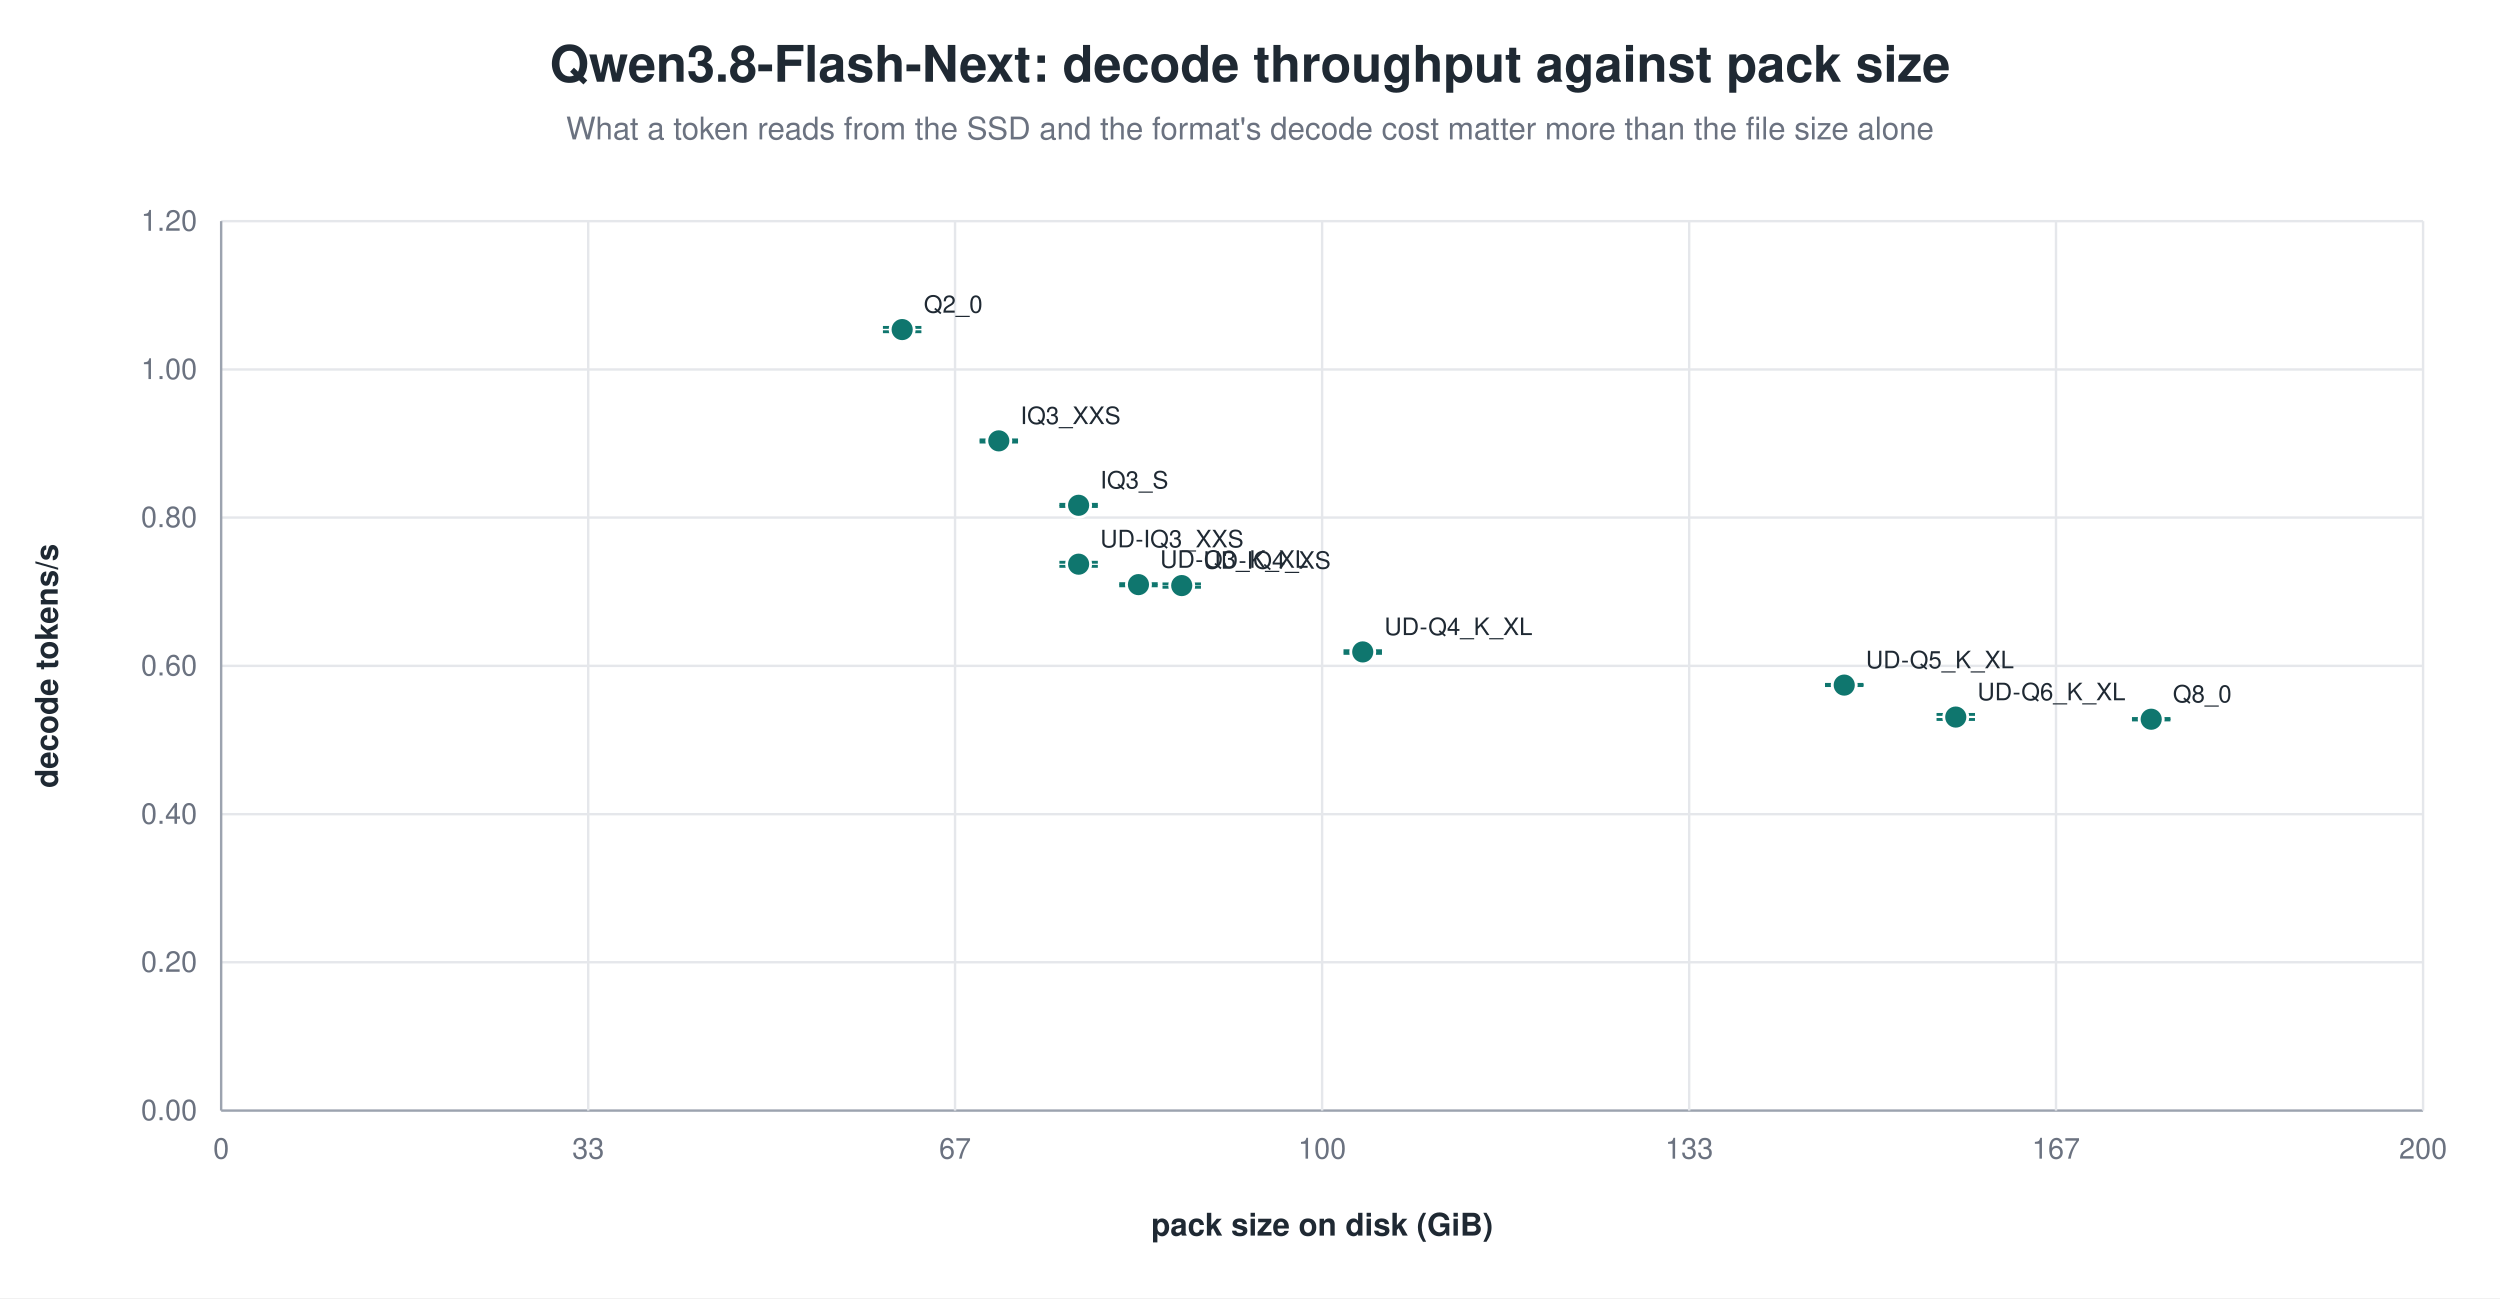
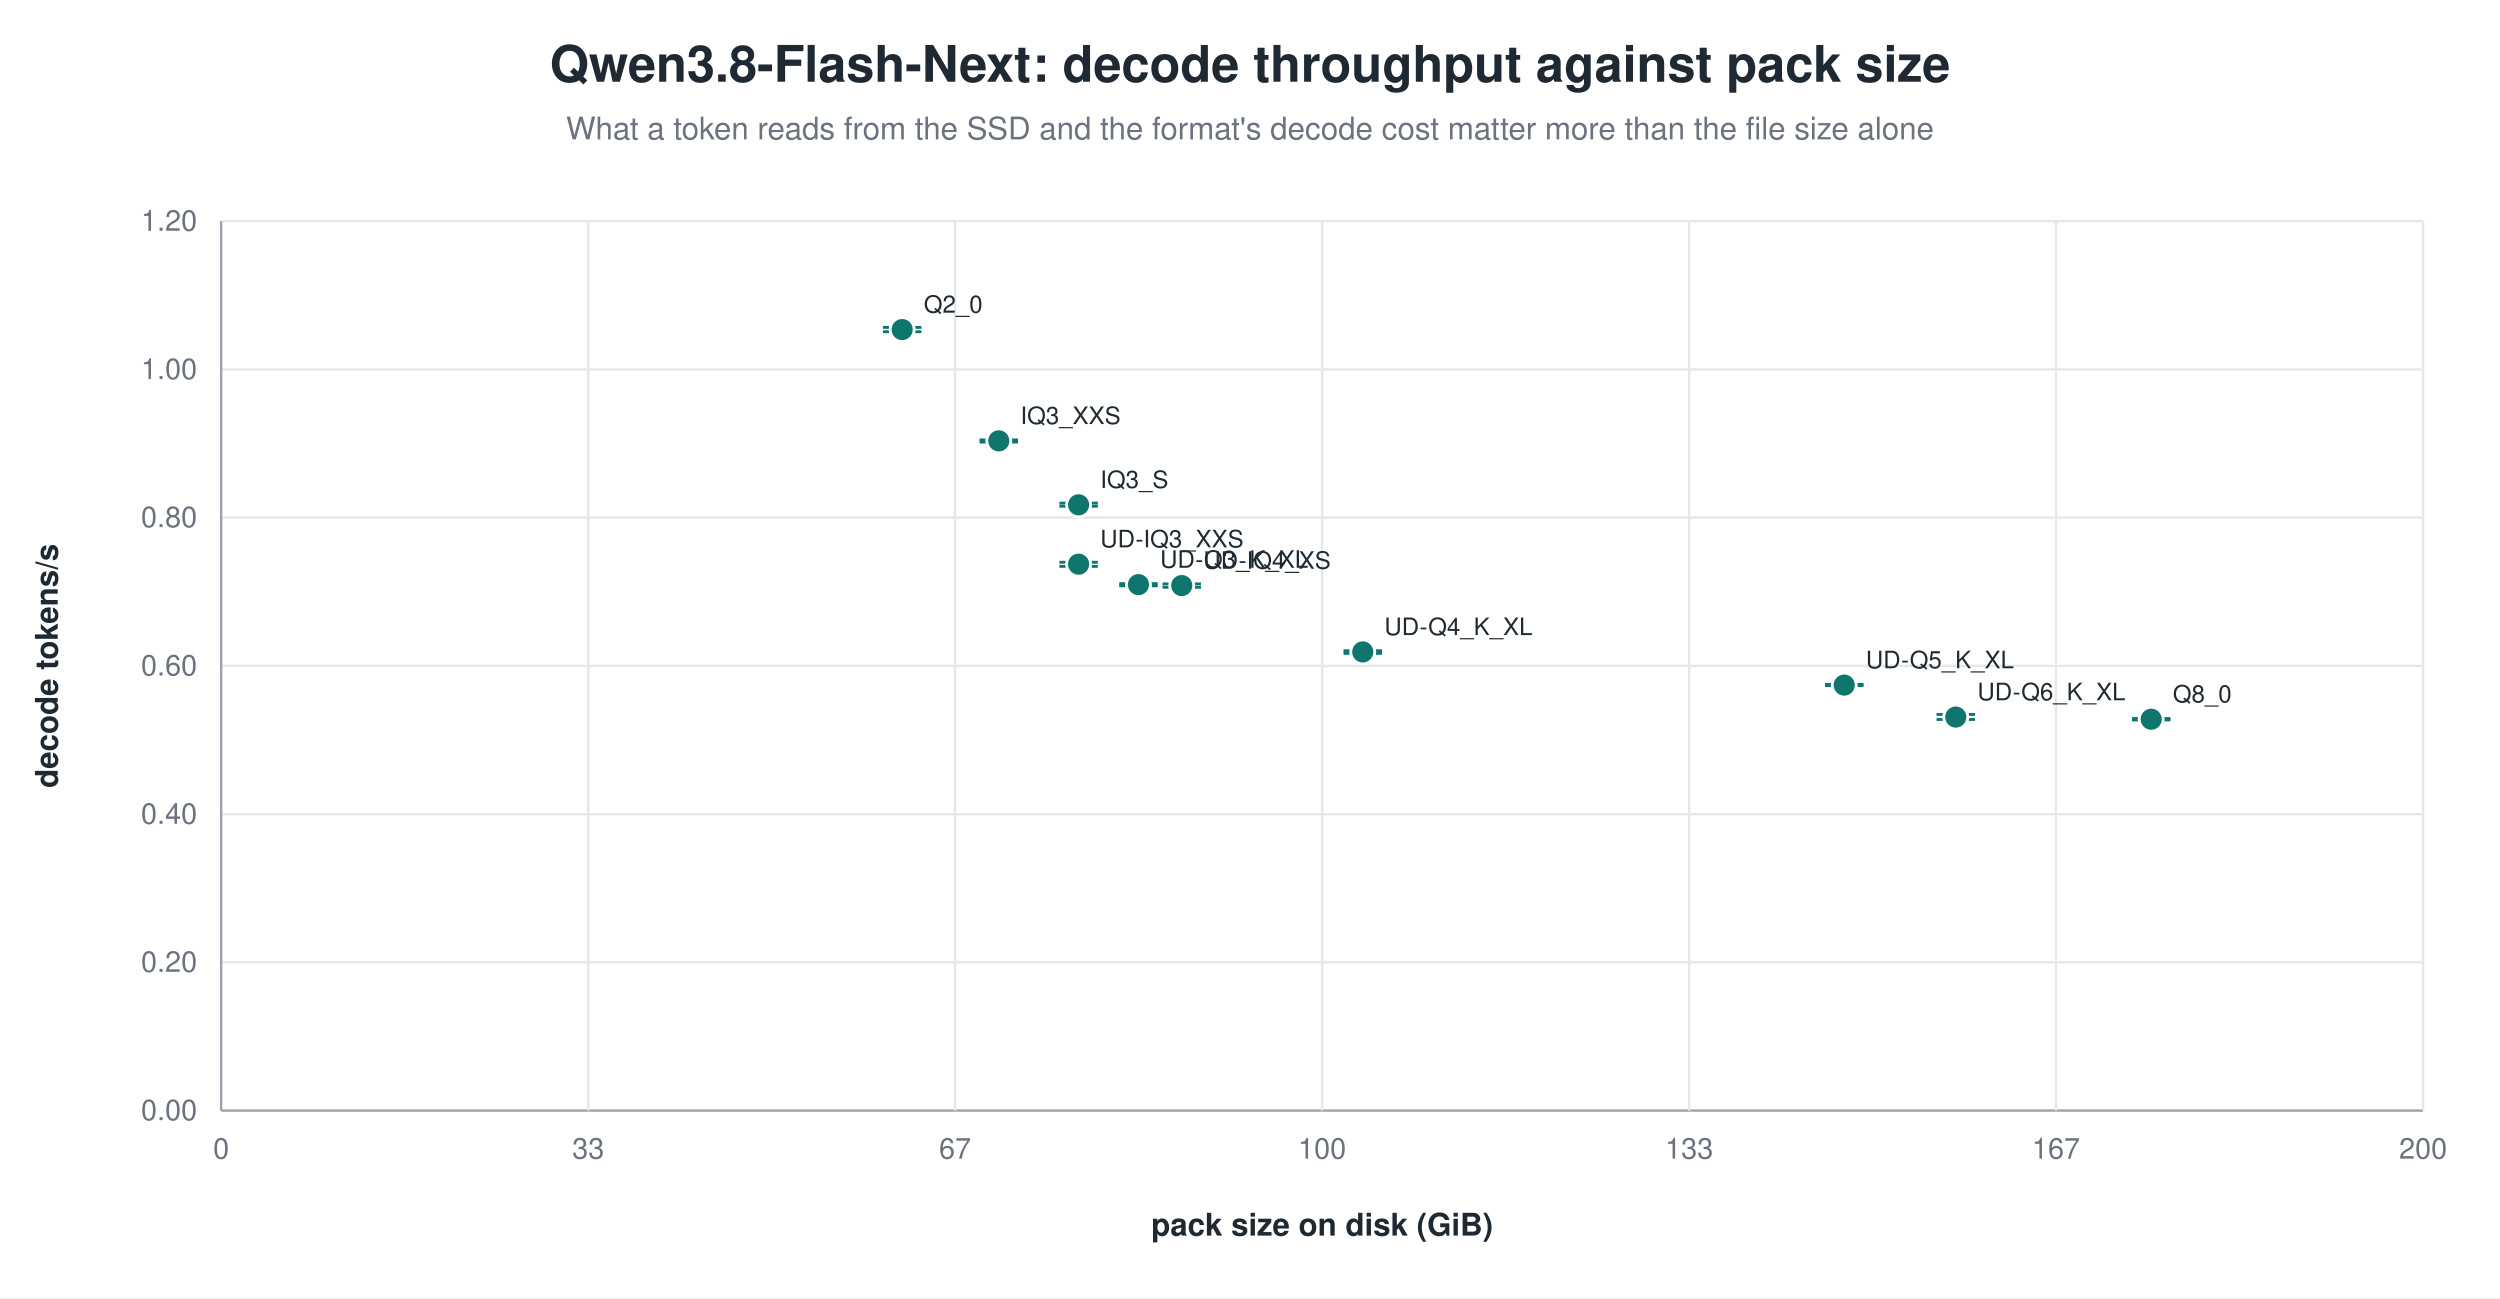
<svg xmlns="http://www.w3.org/2000/svg" width="1040" height="540" viewBox="0 0 1040 540" role="img" aria-label="Qwen3.8-Flash-Next: decode throughput against pack size">
  <rect width="1040" height="540" fill="white" />
  <text x="520.0" y="34" text-anchor="middle" font-family="Helvetica, Arial, sans-serif" font-size="21" font-weight="600" fill="#1f2933">Qwen3.8-Flash-Next: decode throughput against pack size</text>
  <text x="520.0" y="58" text-anchor="middle" font-family="Helvetica, Arial, sans-serif" font-size="13" fill="#6b7280">What a token reads from the SSD and the format's decode cost matter more than the file size alone</text>
  <line x1="92.0" y1="462.0" x2="1008.0" y2="462.0" stroke="#9ca3af" stroke-width="1.0" />
  <text x="82.0" y="466.0" text-anchor="end" font-family="Helvetica, Arial, sans-serif" font-size="12" fill="#6b7280" font-weight="400">0.00</text>
  <line x1="92.0" y1="400.3" x2="1008.0" y2="400.3" stroke="#e5e7eb" stroke-width="1.0" />
  <text x="82.0" y="404.3" text-anchor="end" font-family="Helvetica, Arial, sans-serif" font-size="12" fill="#6b7280" font-weight="400">0.20</text>
  <line x1="92.0" y1="338.7" x2="1008.0" y2="338.7" stroke="#e5e7eb" stroke-width="1.0" />
  <text x="82.0" y="342.7" text-anchor="end" font-family="Helvetica, Arial, sans-serif" font-size="12" fill="#6b7280" font-weight="400">0.40</text>
  <line x1="92.0" y1="277.0" x2="1008.0" y2="277.0" stroke="#e5e7eb" stroke-width="1.0" />
  <text x="82.0" y="281.0" text-anchor="end" font-family="Helvetica, Arial, sans-serif" font-size="12" fill="#6b7280" font-weight="400">0.60</text>
  <line x1="92.0" y1="215.3" x2="1008.0" y2="215.3" stroke="#e5e7eb" stroke-width="1.0" />
  <text x="82.0" y="219.3" text-anchor="end" font-family="Helvetica, Arial, sans-serif" font-size="12" fill="#6b7280" font-weight="400">0.80</text>
  <line x1="92.0" y1="153.7" x2="1008.0" y2="153.7" stroke="#e5e7eb" stroke-width="1.0" />
  <text x="82.0" y="157.7" text-anchor="end" font-family="Helvetica, Arial, sans-serif" font-size="12" fill="#6b7280" font-weight="400">1.00</text>
  <line x1="92.0" y1="92.0" x2="1008.0" y2="92.0" stroke="#e5e7eb" stroke-width="1.0" />
  <text x="82.0" y="96.0" text-anchor="end" font-family="Helvetica, Arial, sans-serif" font-size="12" fill="#6b7280" font-weight="400">1.20</text>
  <line x1="92.0" y1="92.0" x2="92.0" y2="462.0" stroke="#9ca3af" stroke-width="1.0" />
  <text x="92.0" y="482.0" text-anchor="middle" font-family="Helvetica, Arial, sans-serif" font-size="12" fill="#6b7280" font-weight="400">0</text>
  <line x1="244.7" y1="92.0" x2="244.7" y2="462.0" stroke="#e5e7eb" stroke-width="1.0" />
  <text x="244.7" y="482.0" text-anchor="middle" font-family="Helvetica, Arial, sans-serif" font-size="12" fill="#6b7280" font-weight="400">33</text>
  <line x1="397.3" y1="92.0" x2="397.3" y2="462.0" stroke="#e5e7eb" stroke-width="1.0" />
  <text x="397.3" y="482.0" text-anchor="middle" font-family="Helvetica, Arial, sans-serif" font-size="12" fill="#6b7280" font-weight="400">67</text>
  <line x1="550.0" y1="92.0" x2="550.0" y2="462.0" stroke="#e5e7eb" stroke-width="1.0" />
  <text x="550.0" y="482.0" text-anchor="middle" font-family="Helvetica, Arial, sans-serif" font-size="12" fill="#6b7280" font-weight="400">100</text>
  <line x1="702.7" y1="92.0" x2="702.7" y2="462.0" stroke="#e5e7eb" stroke-width="1.0" />
  <text x="702.7" y="482.0" text-anchor="middle" font-family="Helvetica, Arial, sans-serif" font-size="12" fill="#6b7280" font-weight="400">133</text>
  <line x1="855.3" y1="92.0" x2="855.3" y2="462.0" stroke="#e5e7eb" stroke-width="1.0" />
  <text x="855.3" y="482.0" text-anchor="middle" font-family="Helvetica, Arial, sans-serif" font-size="12" fill="#6b7280" font-weight="400">167</text>
  <line x1="1008.0" y1="92.0" x2="1008.0" y2="462.0" stroke="#e5e7eb" stroke-width="1.0" />
  <text x="1008.0" y="482.0" text-anchor="middle" font-family="Helvetica, Arial, sans-serif" font-size="12" fill="#6b7280" font-weight="400">200</text>
  <text x="24.0" y="277.0" text-anchor="middle" font-family="Helvetica, Arial, sans-serif" font-size="13" fill="#1f2933" font-weight="600" transform="rotate(-90.0 24.0 277.0)">decode tokens/s</text>
  <text x="550.0" y="514.0" text-anchor="middle" font-family="Helvetica, Arial, sans-serif" font-size="13" fill="#1f2933" font-weight="600">pack size on disk (GiB)</text>
  <line x1="375.3" y1="136.2" x2="375.3" y2="138.0" stroke="#0f766e" stroke-width="1.2" />
  <line x1="367.3" y1="136.2" x2="383.3" y2="136.2" stroke="#0f766e" stroke-width="1.2" />
  <line x1="367.3" y1="138.0" x2="383.3" y2="138.0" stroke="#0f766e" stroke-width="1.2" />
  <circle cx="375.3" cy="137.1" r="5.0" fill="#0f766e" stroke="white" stroke-width="1.2" opacity="1.00" />
  <text x="384.3" y="130.1" text-anchor="start" font-family="Helvetica, Arial, sans-serif" font-size="10" fill="#1f2933" font-weight="500">Q2_0</text>
  <line x1="415.5" y1="183.0" x2="415.5" y2="183.9" stroke="#0f766e" stroke-width="1.2" />
  <line x1="407.5" y1="183.0" x2="423.5" y2="183.0" stroke="#0f766e" stroke-width="1.2" />
  <line x1="407.5" y1="183.9" x2="423.5" y2="183.9" stroke="#0f766e" stroke-width="1.2" />
  <circle cx="415.5" cy="183.4" r="5.0" fill="#0f766e" stroke="white" stroke-width="1.2" opacity="1.00" />
  <text x="424.5" y="176.4" text-anchor="start" font-family="Helvetica, Arial, sans-serif" font-size="10" fill="#1f2933" font-weight="500">IQ3_XXS</text>
-   <line x1="448.7" y1="209.8" x2="448.7" y2="210.7" stroke="#0f766e" stroke-width="1.2" />
-   <line x1="440.7" y1="209.8" x2="456.7" y2="209.8" stroke="#0f766e" stroke-width="1.2" />
-   <line x1="440.7" y1="210.7" x2="456.7" y2="210.7" stroke="#0f766e" stroke-width="1.2" />
-   <circle cx="448.7" cy="210.2" r="5.0" fill="#0f766e" stroke="white" stroke-width="1.2" opacity="1.00" />
-   <text x="457.7" y="203.2" text-anchor="start" font-family="Helvetica, Arial, sans-serif" font-size="10" fill="#1f2933" font-weight="500">IQ3_S</text>
+   <line x1="448.7" y1="209.3" x2="448.7" y2="210.6" stroke="#0f766e" stroke-width="1.2" />
+   <line x1="440.7" y1="209.3" x2="456.7" y2="209.3" stroke="#0f766e" stroke-width="1.2" />
+   <line x1="440.7" y1="210.6" x2="456.7" y2="210.6" stroke="#0f766e" stroke-width="1.2" />
+   <circle cx="448.7" cy="210.0" r="5.0" fill="#0f766e" stroke="white" stroke-width="1.2" opacity="1.00" />
+   <text x="457.7" y="203.0" text-anchor="start" font-family="Helvetica, Arial, sans-serif" font-size="10" fill="#1f2933" font-weight="500">IQ3_S</text>
  <line x1="448.7" y1="233.9" x2="448.7" y2="235.6" stroke="#0f766e" stroke-width="1.2" />
  <line x1="440.7" y1="233.9" x2="456.7" y2="233.9" stroke="#0f766e" stroke-width="1.2" />
  <line x1="440.7" y1="235.6" x2="456.7" y2="235.6" stroke="#0f766e" stroke-width="1.2" />
  <circle cx="448.7" cy="234.7" r="5.0" fill="#0f766e" stroke="white" stroke-width="1.2" opacity="1.00" />
  <text x="457.7" y="227.7" text-anchor="start" font-family="Helvetica, Arial, sans-serif" font-size="10" fill="#1f2933" font-weight="500">UD-IQ3_XXS</text>
  <line x1="473.6" y1="242.8" x2="473.6" y2="243.7" stroke="#0f766e" stroke-width="1.2" />
  <line x1="465.6" y1="242.8" x2="481.6" y2="242.8" stroke="#0f766e" stroke-width="1.2" />
  <line x1="465.6" y1="243.7" x2="481.6" y2="243.7" stroke="#0f766e" stroke-width="1.2" />
  <circle cx="473.6" cy="243.2" r="5.0" fill="#0f766e" stroke="white" stroke-width="1.2" opacity="1.00" />
  <text x="482.6" y="236.2" text-anchor="start" font-family="Helvetica, Arial, sans-serif" font-size="10" fill="#1f2933" font-weight="500">UD-Q3_K_XL</text>
  <line x1="491.6" y1="242.9" x2="491.6" y2="244.3" stroke="#0f766e" stroke-width="1.2" />
  <line x1="483.6" y1="242.9" x2="499.6" y2="242.9" stroke="#0f766e" stroke-width="1.2" />
  <line x1="483.6" y1="244.3" x2="499.6" y2="244.3" stroke="#0f766e" stroke-width="1.2" />
  <circle cx="491.6" cy="243.6" r="5.0" fill="#0f766e" stroke="white" stroke-width="1.2" opacity="1.00" />
  <text x="500.6" y="236.6" text-anchor="start" font-family="Helvetica, Arial, sans-serif" font-size="10" fill="#1f2933" font-weight="500">UD-IQ4_XS</text>
  <line x1="566.9" y1="270.7" x2="566.9" y2="271.8" stroke="#0f766e" stroke-width="1.2" />
  <line x1="558.9" y1="270.7" x2="574.9" y2="270.7" stroke="#0f766e" stroke-width="1.2" />
  <line x1="558.9" y1="271.8" x2="574.9" y2="271.8" stroke="#0f766e" stroke-width="1.2" />
  <circle cx="566.9" cy="271.2" r="5.0" fill="#0f766e" stroke="white" stroke-width="1.2" opacity="1.00" />
  <text x="575.9" y="264.2" text-anchor="start" font-family="Helvetica, Arial, sans-serif" font-size="10" fill="#1f2933" font-weight="500">UD-Q4_K_XL</text>
  <line x1="767.2" y1="284.7" x2="767.2" y2="285.2" stroke="#0f766e" stroke-width="1.2" />
  <line x1="759.2" y1="284.7" x2="775.2" y2="284.7" stroke="#0f766e" stroke-width="1.2" />
  <line x1="759.2" y1="285.2" x2="775.2" y2="285.2" stroke="#0f766e" stroke-width="1.2" />
  <circle cx="767.2" cy="285.0" r="5.0" fill="#0f766e" stroke="white" stroke-width="1.2" opacity="1.00" />
  <text x="776.2" y="278.0" text-anchor="start" font-family="Helvetica, Arial, sans-serif" font-size="10" fill="#1f2933" font-weight="500">UD-Q5_K_XL</text>
  <line x1="813.6" y1="297.2" x2="813.6" y2="299.3" stroke="#0f766e" stroke-width="1.2" />
  <line x1="805.6" y1="297.2" x2="821.6" y2="297.2" stroke="#0f766e" stroke-width="1.2" />
  <line x1="805.6" y1="299.3" x2="821.6" y2="299.3" stroke="#0f766e" stroke-width="1.2" />
  <circle cx="813.6" cy="298.3" r="5.0" fill="#0f766e" stroke="white" stroke-width="1.2" opacity="1.00" />
  <text x="822.6" y="291.3" text-anchor="start" font-family="Helvetica, Arial, sans-serif" font-size="10" fill="#1f2933" font-weight="500">UD-Q6_K_XL</text>
  <line x1="894.9" y1="298.9" x2="894.9" y2="299.5" stroke="#0f766e" stroke-width="1.2" />
  <line x1="886.9" y1="298.9" x2="902.9" y2="298.9" stroke="#0f766e" stroke-width="1.2" />
  <line x1="886.9" y1="299.5" x2="902.9" y2="299.5" stroke="#0f766e" stroke-width="1.2" />
  <circle cx="894.9" cy="299.2" r="5.0" fill="#0f766e" stroke="white" stroke-width="1.2" opacity="1.00" />
  <text x="903.9" y="292.2" text-anchor="start" font-family="Helvetica, Arial, sans-serif" font-size="10" fill="#1f2933" font-weight="500">Q8_0</text>
</svg>
